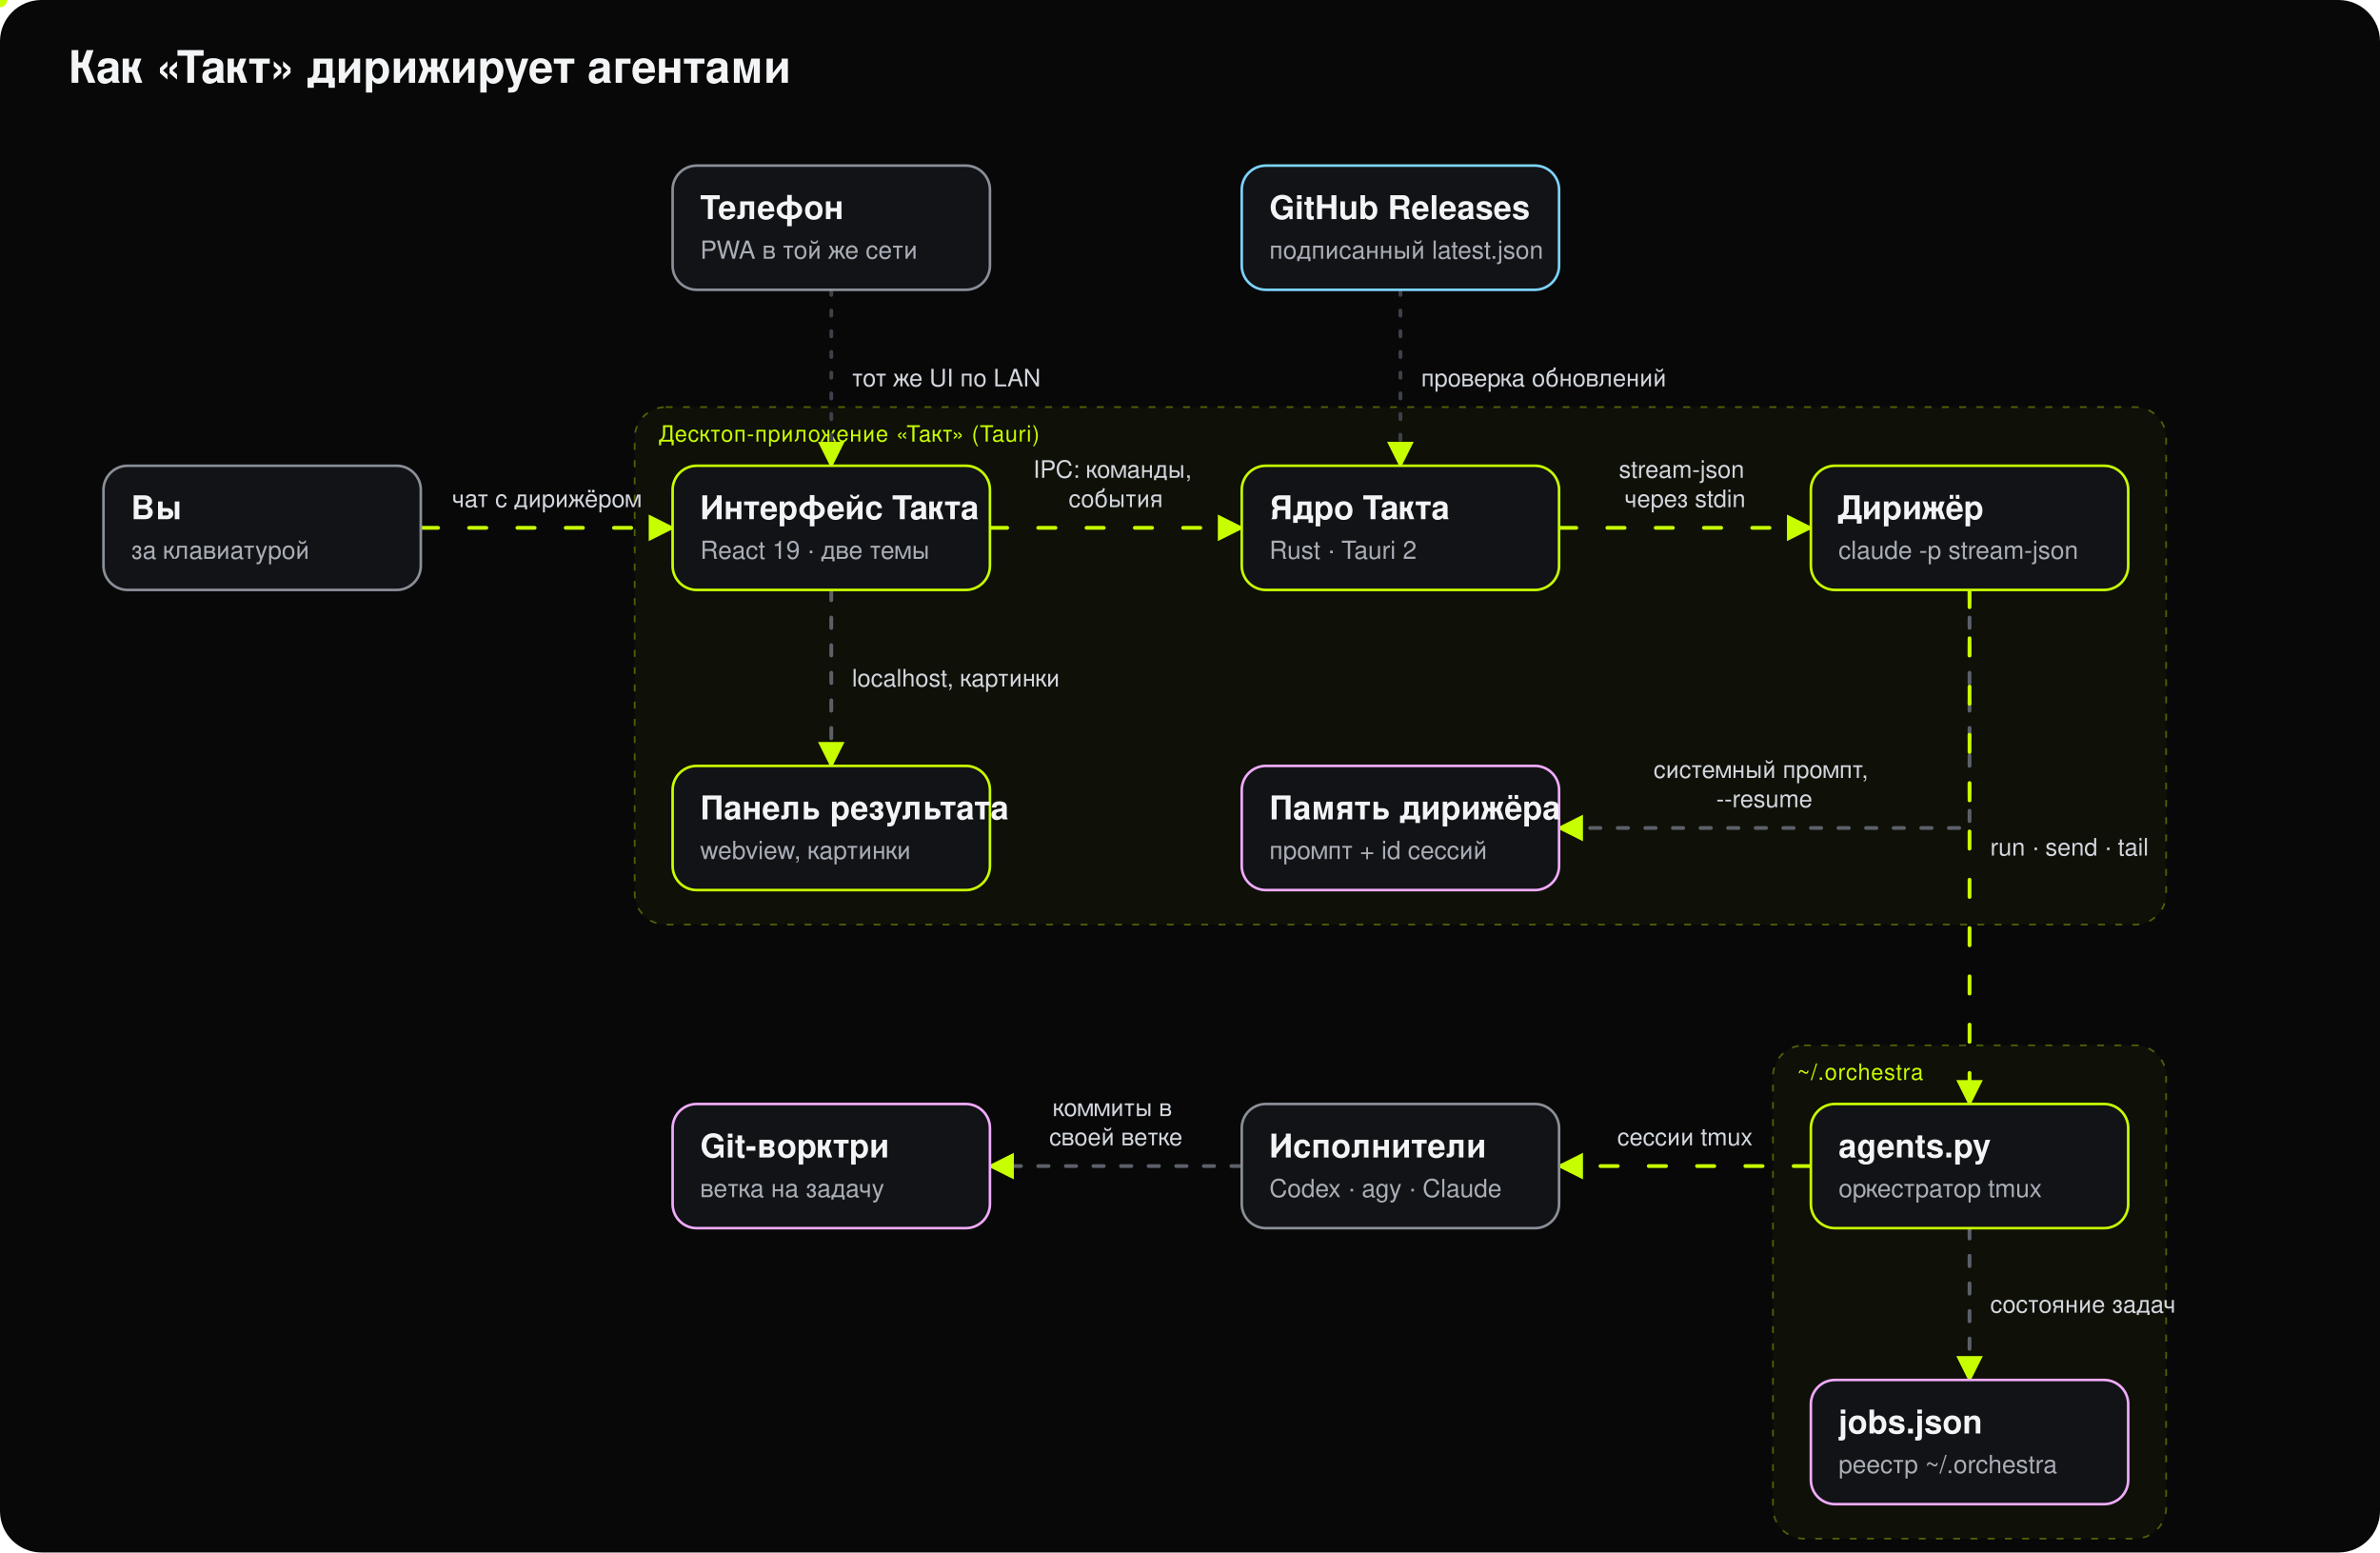
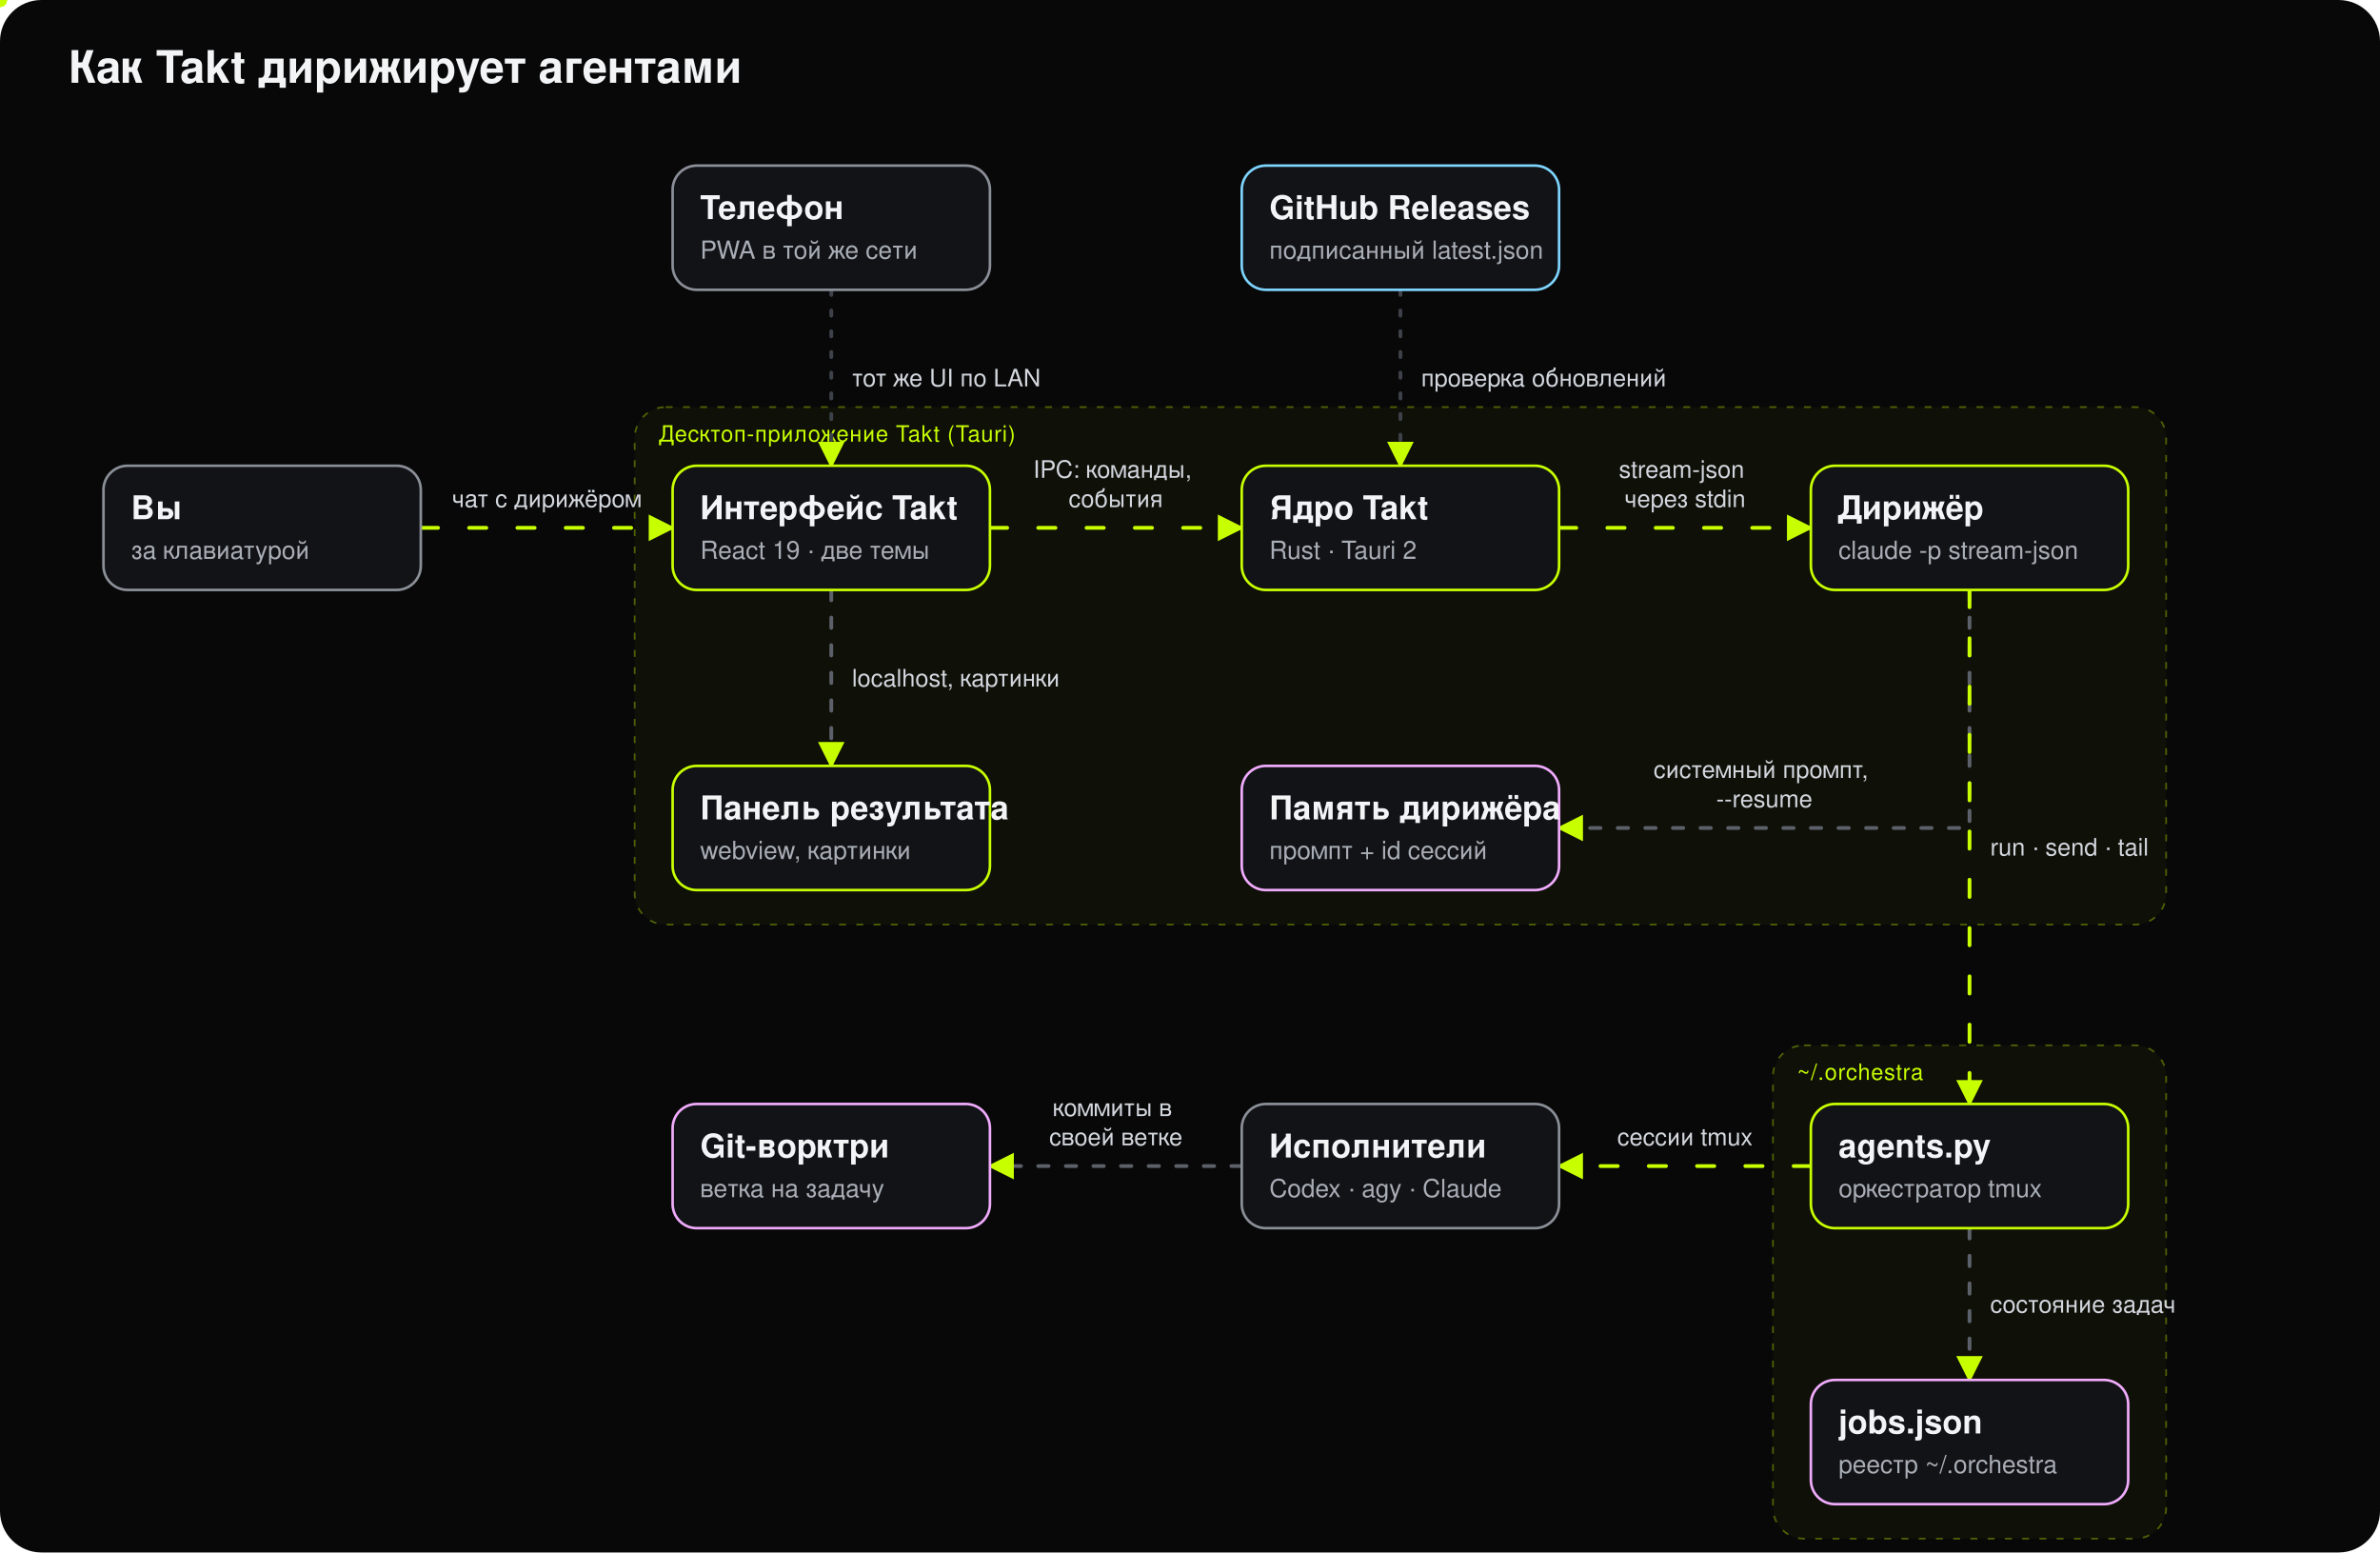
- <svg xmlns="http://www.w3.org/2000/svg" viewBox="0 0 1380 900" width="1380" height="900" font-family="Montserrat, -apple-system, Segoe UI, Helvetica, Arial, sans-serif" role="img" aria-label="Как «Такт» дирижирует агентами">
+ <svg xmlns="http://www.w3.org/2000/svg" viewBox="0 0 1380 900" width="1380" height="900" font-family="Montserrat, -apple-system, Segoe UI, Helvetica, Arial, sans-serif" role="img" aria-label="Как Takt дирижирует агентами">
  <style>
  @keyframes flow { to { stroke-dashoffset: -28; } }
  @keyframes pulse { 0%,100% { opacity: .55 } 50% { opacity: 1 } }
  @keyframes rise { from { opacity: 0; transform: translateY(8px) } to { opacity: 1; transform: translateY(0) } }
  .edge { fill: none; stroke-width: 2.2; stroke-linecap: round; stroke-linejoin: round; marker-end: url(#arrow); }
  .edge.main { stroke: #C8FF00; stroke-dasharray: 10 18; animation: flow 1.1s linear infinite; }
  .edge.plain { stroke: #5c6069; stroke-dasharray: 6 10; animation: flow 1.6s linear infinite; }
  .edge.dashed { stroke: #3d4149; stroke-dasharray: 3 9; animation: flow 2.4s linear infinite; }
  .node { animation: rise .6s cubic-bezier(.23,1,.32,1) both; }
  .node rect { fill: #121316; stroke-width: 1.5; }
  .node .lab { fill: #f3f4f6; font-size: 19px; font-weight: 600; }
  .node .sub { fill: #a8adb6; font-size: 14.5px; }
  .elab { fill: #d2d6dd; font-size: 14px; }
  .region { fill: rgba(200,255,0,.035); stroke: rgba(200,255,0,.35); stroke-dasharray: 4 6; }
  .rlab { fill: #C8FF00; font-size: 13px; letter-spacing: .4px; }
  .dot { fill: #C8FF00; animation: pulse 1.6s ease-in-out infinite; }
  .title { fill: #f3f4f6; font-size: 26px; font-weight: 600; }
</style>
  <rect width="1380" height="900" rx="24" fill="#080808" />
  <defs>
    <marker id="arrow" viewBox="0 0 10 10" refX="9" refY="5" markerWidth="7" markerHeight="7" orient="auto-start-reverse">
      <path d="M0,0 L10,5 L0,10 z" fill="#C8FF00" />
    </marker>
  </defs>
-   <text class="title" x="40" y="48">Как «Такт» дирижирует агентами</text>
+   <text class="title" x="40" y="48">Как Takt дирижирует агентами</text>
  <rect class="region" x="368" y="236" width="888" height="300" rx="18" />
-   <text class="rlab" x="382" y="256">Десктоп-приложение «Такт» (Tauri)</text>
+   <text class="rlab" x="382" y="256">Десктоп-приложение Takt (Tauri)</text>
  <rect class="region" x="1028" y="606" width="228" height="286" rx="18" />
  <text class="rlab" x="1042" y="626">~/.orchestra</text>
  <path class="edge main" d="M244,306.0 L390,306.0" />
  <text class="elab" x="317.0" y="294.0" text-anchor="middle">
    <tspan x="317.0" dy="0">чат с дирижёром</tspan>
  </text>
  <circle class="dot" r="4">
    <animateMotion dur="1.8s" repeatCount="indefinite" path="M244,306.0 L390,306.0" />
  </circle>
  <path class="edge dashed" d="M482.0,168 L482.0,270" />
  <text class="elab" x="494.0" y="224.0">тот же UI по LAN</text>
  <path class="edge plain" d="M482.0,342 L482.0,444" />
  <text class="elab" x="494.0" y="398.0">localhost, картинки</text>
  <path class="edge main" d="M574,306.0 L720,306.0" />
  <text class="elab" x="647.0" y="277.0" text-anchor="middle">
    <tspan x="647.0" dy="0">IPC: команды,</tspan>
    <tspan x="647.0" dy="17">события</tspan>
  </text>
  <circle class="dot" r="4">
    <animateMotion dur="1.8s" repeatCount="indefinite" path="M574,306.0 L720,306.0" />
  </circle>
  <path class="edge dashed" d="M812.0,168 L812.0,270" />
  <text class="elab" x="824.0" y="224.0">проверка обновлений</text>
  <path class="edge main" d="M904,306.0 L1050,306.0" />
  <text class="elab" x="977.0" y="277.0" text-anchor="middle">
    <tspan x="977.0" dy="0">stream-json</tspan>
    <tspan x="977.0" dy="17">через stdin</tspan>
  </text>
  <circle class="dot" r="4">
    <animateMotion dur="1.8s" repeatCount="indefinite" path="M904,306.0 L1050,306.0" />
  </circle>
  <path class="edge plain" d="M1142.0,342 L1142.0,480.0 L904,480.0" />
  <text class="elab" x="1023.0" y="451.0" text-anchor="middle">
    <tspan x="1023.0" dy="0">системный промпт,</tspan>
    <tspan x="1023.0" dy="17">--resume</tspan>
  </text>
  <path class="edge main" d="M1142.0,342 L1142.0,640" />
  <text class="elab" x="1154.0" y="496.0">run · send · tail</text>
  <circle class="dot" r="4">
    <animateMotion dur="1.8s" repeatCount="indefinite" path="M1142.0,342 L1142.0,640" />
  </circle>
  <path class="edge plain" d="M1142.0,712 L1142.0,800" />
  <text class="elab" x="1154.0" y="761.0">состояние задач</text>
  <path class="edge main" d="M1050,676.0 L904,676.0" />
  <text class="elab" x="977.0" y="664.0" text-anchor="middle">
    <tspan x="977.0" dy="0">сессии tmux</tspan>
  </text>
  <circle class="dot" r="4">
    <animateMotion dur="1.8s" repeatCount="indefinite" path="M1050,676.0 L904,676.0" />
  </circle>
  <path class="edge plain" d="M720,676.0 L574,676.0" />
  <text class="elab" x="647.0" y="647.0" text-anchor="middle">
    <tspan x="647.0" dy="0">коммиты в</tspan>
    <tspan x="647.0" dy="17">своей ветке</tspan>
  </text>
  <g class="node" style="animation-delay:0ms">
    <rect x="60" y="270" width="184" height="72" rx="14" stroke="#8a8f98" />
    <text class="lab" x="76" y="301">Вы</text>
    <text class="sub" x="76" y="324">за клавиатурой</text>
  </g>
  <g class="node" style="animation-delay:70ms">
    <rect x="390" y="96" width="184" height="72" rx="14" stroke="#8a8f98" />
    <text class="lab" x="406" y="127">Телефон</text>
    <text class="sub" x="406" y="150">PWA в той же сети</text>
  </g>
  <g class="node" style="animation-delay:140ms">
    <rect x="390" y="270" width="184" height="72" rx="14" stroke="#C8FF00" />
-     <text class="lab" x="406" y="301">Интерфейс Такта</text>
+     <text class="lab" x="406" y="301">Интерфейс Takt</text>
    <text class="sub" x="406" y="324">React 19 · две темы</text>
  </g>
  <g class="node" style="animation-delay:210ms">
    <rect x="390" y="444" width="184" height="72" rx="14" stroke="#C8FF00" />
    <text class="lab" x="406" y="475">Панель результата</text>
    <text class="sub" x="406" y="498">webview, картинки</text>
  </g>
  <g class="node" style="animation-delay:280ms">
    <rect x="720" y="96" width="184" height="72" rx="14" stroke="#7dd3fc" />
    <text class="lab" x="736" y="127">GitHub Releases</text>
    <text class="sub" x="736" y="150">подписанный latest.json</text>
  </g>
  <g class="node" style="animation-delay:350ms">
    <rect x="720" y="270" width="184" height="72" rx="14" stroke="#C8FF00" />
-     <text class="lab" x="736" y="301">Ядро Такта</text>
+     <text class="lab" x="736" y="301">Ядро Takt</text>
    <text class="sub" x="736" y="324">Rust · Tauri 2</text>
  </g>
  <g class="node" style="animation-delay:420ms">
    <rect x="1050" y="270" width="184" height="72" rx="14" stroke="#C8FF00" />
    <text class="lab" x="1066" y="301">Дирижёр</text>
    <text class="sub" x="1066" y="324">claude -p stream-json</text>
  </g>
  <g class="node" style="animation-delay:490ms">
    <rect x="720" y="444" width="184" height="72" rx="14" stroke="#f0abfc" />
    <text class="lab" x="736" y="475">Память дирижёра</text>
    <text class="sub" x="736" y="498">промпт + id сессий</text>
  </g>
  <g class="node" style="animation-delay:560ms">
    <rect x="1050" y="640" width="184" height="72" rx="14" stroke="#C8FF00" />
    <text class="lab" x="1066" y="671">agents.py</text>
    <text class="sub" x="1066" y="694">оркестратор tmux</text>
  </g>
  <g class="node" style="animation-delay:630ms">
    <rect x="1050" y="800" width="184" height="72" rx="14" stroke="#f0abfc" />
    <text class="lab" x="1066" y="831">jobs.json</text>
    <text class="sub" x="1066" y="854">реестр ~/.orchestra</text>
  </g>
  <g class="node" style="animation-delay:700ms">
    <rect x="720" y="640" width="184" height="72" rx="14" stroke="#8a8f98" />
    <text class="lab" x="736" y="671">Исполнители</text>
    <text class="sub" x="736" y="694">Codex · agy · Claude</text>
  </g>
  <g class="node" style="animation-delay:770ms">
    <rect x="390" y="640" width="184" height="72" rx="14" stroke="#f0abfc" />
    <text class="lab" x="406" y="671">Git-ворктри</text>
    <text class="sub" x="406" y="694">ветка на задачу</text>
  </g>
</svg>
